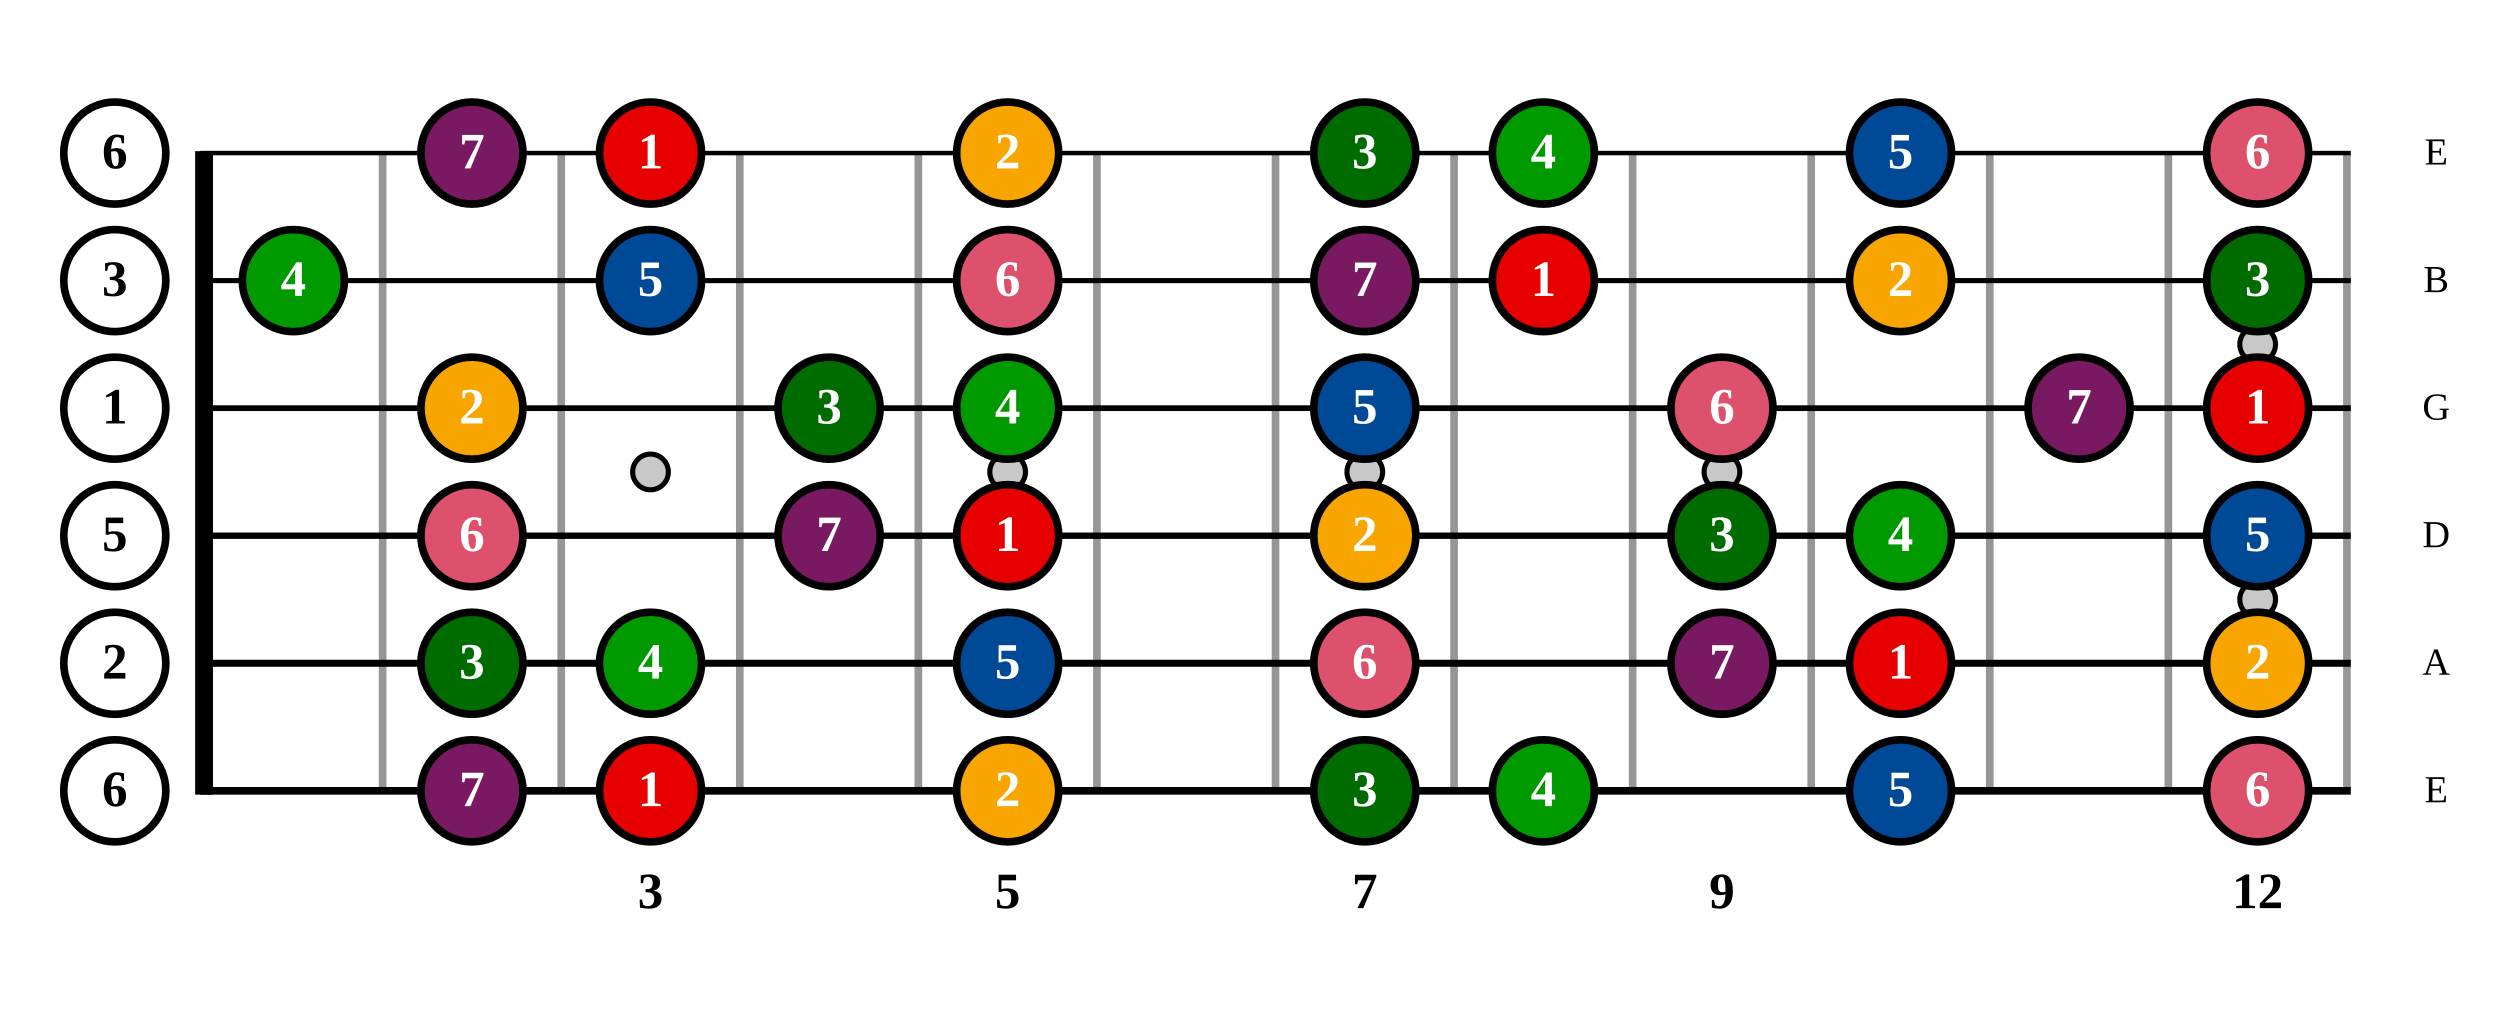
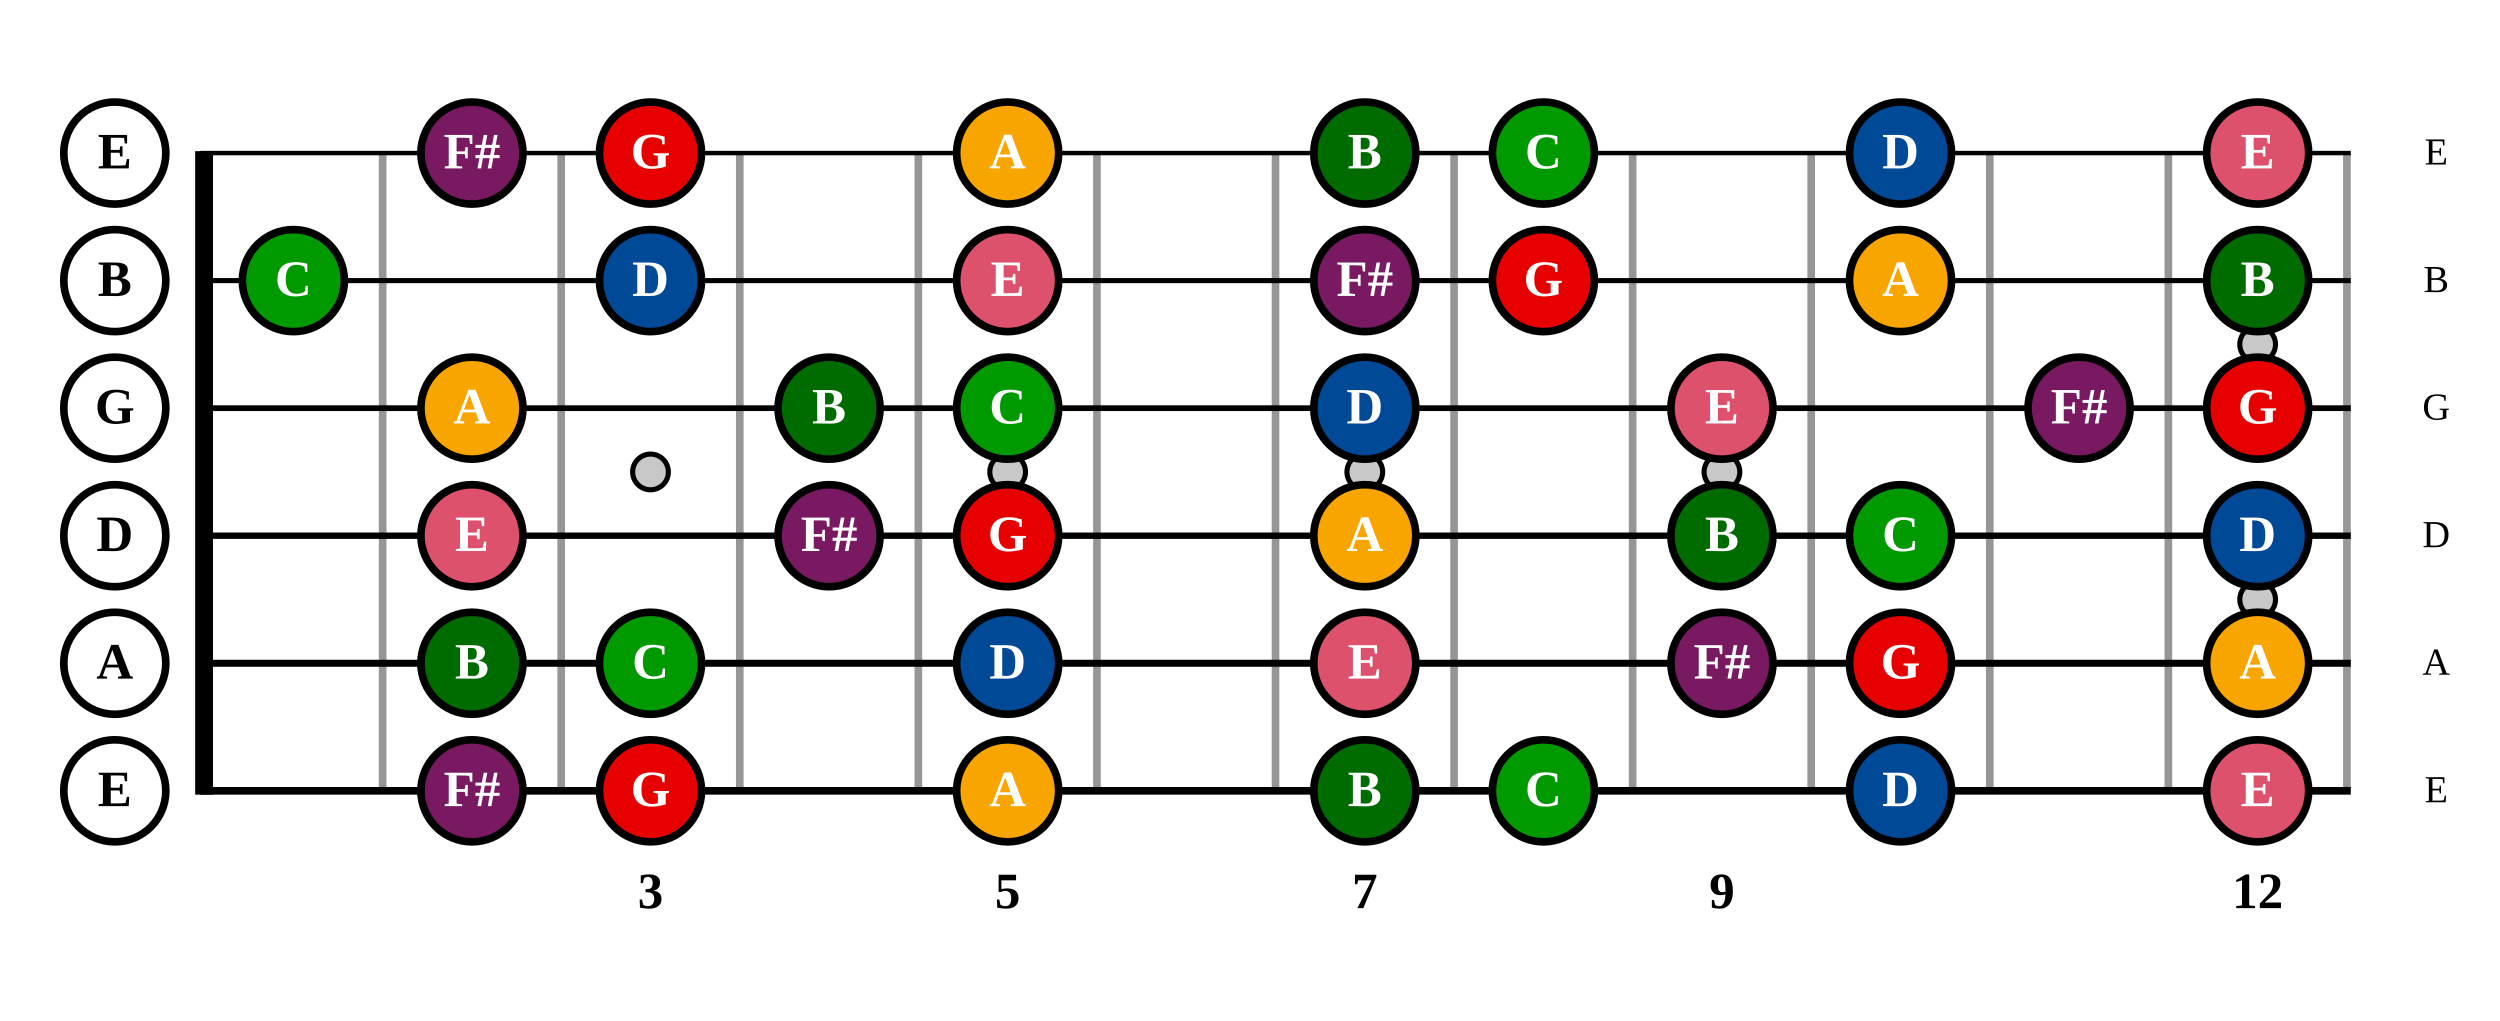
<svg xmlns="http://www.w3.org/2000/svg" baseProfile="tiny" height="400" version="1.2" width="980">
  <defs />
  <line stroke="rgb(0,0,0)" stroke-width="7" x1="80" x2="80" y1="59.25" y2="311.5" />
  <circle cx="255.0" cy="185.0" fill="rgb(200,200,200)" r="7" stroke="rgb(0,0,0)" stroke-width="2" />
  <circle cx="395.0" cy="185.0" fill="rgb(200,200,200)" r="7" stroke="rgb(0,0,0)" stroke-width="2" />
  <circle cx="535.0" cy="185.0" fill="rgb(200,200,200)" r="7" stroke="rgb(0,0,0)" stroke-width="2" />
  <circle cx="675.0" cy="185.0" fill="rgb(200,200,200)" r="7" stroke="rgb(0,0,0)" stroke-width="2" />
  <circle cx="885.0" cy="135.0" fill="rgb(200,200,200)" r="7" stroke="rgb(0,0,0)" stroke-width="2" />
  <circle cx="885.0" cy="235.0" fill="rgb(200,200,200)" r="7" stroke="rgb(0,0,0)" stroke-width="2" />
  <line stroke="rgb(150,150,150)" stroke-width="3" x1="150" x2="150" y1="60" y2="310" />
  <line stroke="rgb(150,150,150)" stroke-width="3" x1="220" x2="220" y1="60" y2="310" />
  <line stroke="rgb(150,150,150)" stroke-width="3" x1="290" x2="290" y1="60" y2="310" />
  <line stroke="rgb(150,150,150)" stroke-width="3" x1="360" x2="360" y1="60" y2="310" />
  <line stroke="rgb(150,150,150)" stroke-width="3" x1="430" x2="430" y1="60" y2="310" />
  <line stroke="rgb(150,150,150)" stroke-width="3" x1="500" x2="500" y1="60" y2="310" />
  <line stroke="rgb(150,150,150)" stroke-width="3" x1="570" x2="570" y1="60" y2="310" />
  <line stroke="rgb(150,150,150)" stroke-width="3" x1="640" x2="640" y1="60" y2="310" />
  <line stroke="rgb(150,150,150)" stroke-width="3" x1="710" x2="710" y1="60" y2="310" />
  <line stroke="rgb(150,150,150)" stroke-width="3" x1="780" x2="780" y1="60" y2="310" />
  <line stroke="rgb(150,150,150)" stroke-width="3" x1="850" x2="850" y1="60" y2="310" />
  <line stroke="rgb(150,150,150)" stroke-width="3" x1="920" x2="920" y1="60" y2="310" />
  <line stroke="rgb(0,0,0)" stroke-width="1.75" x1="78.5" x2="921.5" y1="60" y2="60" />
  <line stroke="rgb(0,0,0)" stroke-width="2.0" x1="78.5" x2="921.5" y1="110" y2="110" />
  <line stroke="rgb(0,0,0)" stroke-width="2.25" x1="78.5" x2="921.5" y1="160" y2="160" />
  <line stroke="rgb(0,0,0)" stroke-width="2.5" x1="78.5" x2="921.5" y1="210" y2="210" />
  <line stroke="rgb(0,0,0)" stroke-width="2.75" x1="78.5" x2="921.5" y1="260" y2="260" />
  <line stroke="rgb(0,0,0)" stroke-width="3.0" x1="78.5" x2="921.5" y1="310" y2="310" />
  <text dy="0.3em" font-size="20" font-weight="bold" style="text-anchor:middle" x="255.0" y="350">3</text>
  <text dy="0.3em" font-size="20" font-weight="bold" style="text-anchor:middle" x="395.0" y="350">5</text>
  <text dy="0.3em" font-size="20" font-weight="bold" style="text-anchor:middle" x="535.0" y="350">7</text>
  <text dy="0.3em" font-size="20" font-weight="bold" style="text-anchor:middle" x="675.0" y="350">9</text>
  <text dy="0.3em" font-size="20" font-weight="bold" style="text-anchor:middle" x="885.0" y="350">12</text>
  <text dy="0.3em" font-size="15" font-weight="normal" style="text-anchor:middle" x="955.0" y="60">E</text>
  <text dy="0.3em" font-size="15" font-weight="normal" style="text-anchor:middle" x="955.0" y="110">B</text>
  <text dy="0.3em" font-size="15" font-weight="normal" style="text-anchor:middle" x="955.0" y="160">G</text>
  <text dy="0.3em" font-size="15" font-weight="normal" style="text-anchor:middle" x="955.0" y="210">D</text>
  <text dy="0.3em" font-size="15" font-weight="normal" style="text-anchor:middle" x="955.0" y="260">A</text>
  <text dy="0.3em" font-size="15" font-weight="normal" style="text-anchor:middle" x="955.0" y="310">E</text>
  <circle cx="255.0" cy="60" fill="rgb(231, 0, 0)" r="20" stroke="rgb(0,0,0)" stroke-width="3" />
-   <text dy="0.3em" fill="rgb(255,255,255)" font-size="20" font-weight="bold" style="text-anchor:middle" x="255.0" y="60">1</text>
+   <text dy="0.3em" fill="rgb(255,255,255)" font-size="20" font-weight="bold" style="text-anchor:middle" x="255.0" y="60">G</text>
  <circle cx="395.0" cy="60" fill="rgb(249, 165, 0)" r="20" stroke="rgb(0,0,0)" stroke-width="3" />
-   <text dy="0.3em" fill="rgb(255,255,255)" font-size="20" font-weight="bold" style="text-anchor:middle" x="395.0" y="60">2</text>
+   <text dy="0.3em" fill="rgb(255,255,255)" font-size="20" font-weight="bold" style="text-anchor:middle" x="395.0" y="60">A</text>
  <circle cx="535.0" cy="60" fill="rgb(0, 108, 0)" r="20" stroke="rgb(0,0,0)" stroke-width="3" />
-   <text dy="0.3em" fill="rgb(255,255,255)" font-size="20" font-weight="bold" style="text-anchor:middle" x="535.0" y="60">3</text>
+   <text dy="0.3em" fill="rgb(255,255,255)" font-size="20" font-weight="bold" style="text-anchor:middle" x="535.0" y="60">B</text>
  <circle cx="605.0" cy="60" fill="rgb(0, 154, 0)" r="20" stroke="rgb(0,0,0)" stroke-width="3" />
-   <text dy="0.3em" fill="rgb(255,255,255)" font-size="20" font-weight="bold" style="text-anchor:middle" x="605.0" y="60">4</text>
+   <text dy="0.3em" fill="rgb(255,255,255)" font-size="20" font-weight="bold" style="text-anchor:middle" x="605.0" y="60">C</text>
  <circle cx="745.0" cy="60" fill="rgb(0, 73, 151)" r="20" stroke="rgb(0,0,0)" stroke-width="3" />
-   <text dy="0.3em" fill="rgb(255,255,255)" font-size="20" font-weight="bold" style="text-anchor:middle" x="745.0" y="60">5</text>
+   <text dy="0.3em" fill="rgb(255,255,255)" font-size="20" font-weight="bold" style="text-anchor:middle" x="745.0" y="60">D</text>
  <circle cx="45.0" cy="60" fill="rgb(255,255,255)" r="20" stroke="rgb(0,0,0)" stroke-width="3" />
-   <text dy="0.3em" fill="rgb(0,0,0)" font-size="20" font-weight="bold" style="text-anchor:middle" x="45.0" y="60">6</text>
+   <text dy="0.3em" fill="rgb(0,0,0)" font-size="20" font-weight="bold" style="text-anchor:middle" x="45.0" y="60">E</text>
  <circle cx="185.0" cy="60" fill="rgb(120, 25, 98)" r="20" stroke="rgb(0,0,0)" stroke-width="3" />
-   <text dy="0.3em" fill="rgb(255,255,255)" font-size="20" font-weight="bold" style="text-anchor:middle" x="185.0" y="60">7</text>
+   <text dy="0.3em" fill="rgb(255,255,255)" font-size="20" font-weight="bold" style="text-anchor:middle" x="185.0" y="60">F#</text>
  <circle cx="605.0" cy="110" fill="rgb(231, 0, 0)" r="20" stroke="rgb(0,0,0)" stroke-width="3" />
-   <text dy="0.3em" fill="rgb(255,255,255)" font-size="20" font-weight="bold" style="text-anchor:middle" x="605.0" y="110">1</text>
+   <text dy="0.3em" fill="rgb(255,255,255)" font-size="20" font-weight="bold" style="text-anchor:middle" x="605.0" y="110">G</text>
  <circle cx="745.0" cy="110" fill="rgb(249, 165, 0)" r="20" stroke="rgb(0,0,0)" stroke-width="3" />
-   <text dy="0.3em" fill="rgb(255,255,255)" font-size="20" font-weight="bold" style="text-anchor:middle" x="745.0" y="110">2</text>
+   <text dy="0.3em" fill="rgb(255,255,255)" font-size="20" font-weight="bold" style="text-anchor:middle" x="745.0" y="110">A</text>
  <circle cx="45.0" cy="110" fill="rgb(255,255,255)" r="20" stroke="rgb(0,0,0)" stroke-width="3" />
-   <text dy="0.3em" fill="rgb(0,0,0)" font-size="20" font-weight="bold" style="text-anchor:middle" x="45.0" y="110">3</text>
+   <text dy="0.3em" fill="rgb(0,0,0)" font-size="20" font-weight="bold" style="text-anchor:middle" x="45.0" y="110">B</text>
  <circle cx="115.0" cy="110" fill="rgb(0, 154, 0)" r="20" stroke="rgb(0,0,0)" stroke-width="3" />
-   <text dy="0.3em" fill="rgb(255,255,255)" font-size="20" font-weight="bold" style="text-anchor:middle" x="115.0" y="110">4</text>
+   <text dy="0.3em" fill="rgb(255,255,255)" font-size="20" font-weight="bold" style="text-anchor:middle" x="115.0" y="110">C</text>
  <circle cx="255.0" cy="110" fill="rgb(0, 73, 151)" r="20" stroke="rgb(0,0,0)" stroke-width="3" />
-   <text dy="0.3em" fill="rgb(255,255,255)" font-size="20" font-weight="bold" style="text-anchor:middle" x="255.0" y="110">5</text>
+   <text dy="0.3em" fill="rgb(255,255,255)" font-size="20" font-weight="bold" style="text-anchor:middle" x="255.0" y="110">D</text>
  <circle cx="395.0" cy="110" fill="rgb(222, 81, 108)" r="20" stroke="rgb(0,0,0)" stroke-width="3" />
-   <text dy="0.3em" fill="rgb(255,255,255)" font-size="20" font-weight="bold" style="text-anchor:middle" x="395.0" y="110">6</text>
+   <text dy="0.3em" fill="rgb(255,255,255)" font-size="20" font-weight="bold" style="text-anchor:middle" x="395.0" y="110">E</text>
  <circle cx="535.0" cy="110" fill="rgb(120, 25, 98)" r="20" stroke="rgb(0,0,0)" stroke-width="3" />
-   <text dy="0.3em" fill="rgb(255,255,255)" font-size="20" font-weight="bold" style="text-anchor:middle" x="535.0" y="110">7</text>
+   <text dy="0.3em" fill="rgb(255,255,255)" font-size="20" font-weight="bold" style="text-anchor:middle" x="535.0" y="110">F#</text>
  <circle cx="45.0" cy="160" fill="rgb(255,255,255)" r="20" stroke="rgb(0,0,0)" stroke-width="3" />
-   <text dy="0.3em" fill="rgb(0,0,0)" font-size="20" font-weight="bold" style="text-anchor:middle" x="45.0" y="160">1</text>
+   <text dy="0.3em" fill="rgb(0,0,0)" font-size="20" font-weight="bold" style="text-anchor:middle" x="45.0" y="160">G</text>
  <circle cx="185.0" cy="160" fill="rgb(249, 165, 0)" r="20" stroke="rgb(0,0,0)" stroke-width="3" />
-   <text dy="0.3em" fill="rgb(255,255,255)" font-size="20" font-weight="bold" style="text-anchor:middle" x="185.0" y="160">2</text>
+   <text dy="0.3em" fill="rgb(255,255,255)" font-size="20" font-weight="bold" style="text-anchor:middle" x="185.0" y="160">A</text>
  <circle cx="325.0" cy="160" fill="rgb(0, 108, 0)" r="20" stroke="rgb(0,0,0)" stroke-width="3" />
-   <text dy="0.3em" fill="rgb(255,255,255)" font-size="20" font-weight="bold" style="text-anchor:middle" x="325.0" y="160">3</text>
+   <text dy="0.3em" fill="rgb(255,255,255)" font-size="20" font-weight="bold" style="text-anchor:middle" x="325.0" y="160">B</text>
  <circle cx="395.0" cy="160" fill="rgb(0, 154, 0)" r="20" stroke="rgb(0,0,0)" stroke-width="3" />
-   <text dy="0.3em" fill="rgb(255,255,255)" font-size="20" font-weight="bold" style="text-anchor:middle" x="395.0" y="160">4</text>
+   <text dy="0.3em" fill="rgb(255,255,255)" font-size="20" font-weight="bold" style="text-anchor:middle" x="395.0" y="160">C</text>
  <circle cx="535.0" cy="160" fill="rgb(0, 73, 151)" r="20" stroke="rgb(0,0,0)" stroke-width="3" />
-   <text dy="0.3em" fill="rgb(255,255,255)" font-size="20" font-weight="bold" style="text-anchor:middle" x="535.0" y="160">5</text>
+   <text dy="0.3em" fill="rgb(255,255,255)" font-size="20" font-weight="bold" style="text-anchor:middle" x="535.0" y="160">D</text>
  <circle cx="675.0" cy="160" fill="rgb(222, 81, 108)" r="20" stroke="rgb(0,0,0)" stroke-width="3" />
-   <text dy="0.3em" fill="rgb(255,255,255)" font-size="20" font-weight="bold" style="text-anchor:middle" x="675.0" y="160">6</text>
+   <text dy="0.3em" fill="rgb(255,255,255)" font-size="20" font-weight="bold" style="text-anchor:middle" x="675.0" y="160">E</text>
  <circle cx="815.0" cy="160" fill="rgb(120, 25, 98)" r="20" stroke="rgb(0,0,0)" stroke-width="3" />
-   <text dy="0.3em" fill="rgb(255,255,255)" font-size="20" font-weight="bold" style="text-anchor:middle" x="815.0" y="160">7</text>
+   <text dy="0.3em" fill="rgb(255,255,255)" font-size="20" font-weight="bold" style="text-anchor:middle" x="815.0" y="160">F#</text>
  <circle cx="395.0" cy="210" fill="rgb(231, 0, 0)" r="20" stroke="rgb(0,0,0)" stroke-width="3" />
-   <text dy="0.3em" fill="rgb(255,255,255)" font-size="20" font-weight="bold" style="text-anchor:middle" x="395.0" y="210">1</text>
+   <text dy="0.3em" fill="rgb(255,255,255)" font-size="20" font-weight="bold" style="text-anchor:middle" x="395.0" y="210">G</text>
  <circle cx="535.0" cy="210" fill="rgb(249, 165, 0)" r="20" stroke="rgb(0,0,0)" stroke-width="3" />
-   <text dy="0.3em" fill="rgb(255,255,255)" font-size="20" font-weight="bold" style="text-anchor:middle" x="535.0" y="210">2</text>
+   <text dy="0.3em" fill="rgb(255,255,255)" font-size="20" font-weight="bold" style="text-anchor:middle" x="535.0" y="210">A</text>
  <circle cx="675.0" cy="210" fill="rgb(0, 108, 0)" r="20" stroke="rgb(0,0,0)" stroke-width="3" />
-   <text dy="0.3em" fill="rgb(255,255,255)" font-size="20" font-weight="bold" style="text-anchor:middle" x="675.0" y="210">3</text>
+   <text dy="0.3em" fill="rgb(255,255,255)" font-size="20" font-weight="bold" style="text-anchor:middle" x="675.0" y="210">B</text>
  <circle cx="745.0" cy="210" fill="rgb(0, 154, 0)" r="20" stroke="rgb(0,0,0)" stroke-width="3" />
-   <text dy="0.3em" fill="rgb(255,255,255)" font-size="20" font-weight="bold" style="text-anchor:middle" x="745.0" y="210">4</text>
+   <text dy="0.3em" fill="rgb(255,255,255)" font-size="20" font-weight="bold" style="text-anchor:middle" x="745.0" y="210">C</text>
  <circle cx="45.0" cy="210" fill="rgb(255,255,255)" r="20" stroke="rgb(0,0,0)" stroke-width="3" />
-   <text dy="0.3em" fill="rgb(0,0,0)" font-size="20" font-weight="bold" style="text-anchor:middle" x="45.0" y="210">5</text>
+   <text dy="0.3em" fill="rgb(0,0,0)" font-size="20" font-weight="bold" style="text-anchor:middle" x="45.0" y="210">D</text>
  <circle cx="185.0" cy="210" fill="rgb(222, 81, 108)" r="20" stroke="rgb(0,0,0)" stroke-width="3" />
-   <text dy="0.3em" fill="rgb(255,255,255)" font-size="20" font-weight="bold" style="text-anchor:middle" x="185.0" y="210">6</text>
+   <text dy="0.3em" fill="rgb(255,255,255)" font-size="20" font-weight="bold" style="text-anchor:middle" x="185.0" y="210">E</text>
  <circle cx="325.0" cy="210" fill="rgb(120, 25, 98)" r="20" stroke="rgb(0,0,0)" stroke-width="3" />
-   <text dy="0.3em" fill="rgb(255,255,255)" font-size="20" font-weight="bold" style="text-anchor:middle" x="325.0" y="210">7</text>
+   <text dy="0.3em" fill="rgb(255,255,255)" font-size="20" font-weight="bold" style="text-anchor:middle" x="325.0" y="210">F#</text>
  <circle cx="745.0" cy="260" fill="rgb(231, 0, 0)" r="20" stroke="rgb(0,0,0)" stroke-width="3" />
-   <text dy="0.3em" fill="rgb(255,255,255)" font-size="20" font-weight="bold" style="text-anchor:middle" x="745.0" y="260">1</text>
+   <text dy="0.3em" fill="rgb(255,255,255)" font-size="20" font-weight="bold" style="text-anchor:middle" x="745.0" y="260">G</text>
  <circle cx="45.0" cy="260" fill="rgb(255,255,255)" r="20" stroke="rgb(0,0,0)" stroke-width="3" />
-   <text dy="0.3em" fill="rgb(0,0,0)" font-size="20" font-weight="bold" style="text-anchor:middle" x="45.0" y="260">2</text>
+   <text dy="0.3em" fill="rgb(0,0,0)" font-size="20" font-weight="bold" style="text-anchor:middle" x="45.0" y="260">A</text>
  <circle cx="185.0" cy="260" fill="rgb(0, 108, 0)" r="20" stroke="rgb(0,0,0)" stroke-width="3" />
-   <text dy="0.3em" fill="rgb(255,255,255)" font-size="20" font-weight="bold" style="text-anchor:middle" x="185.0" y="260">3</text>
+   <text dy="0.3em" fill="rgb(255,255,255)" font-size="20" font-weight="bold" style="text-anchor:middle" x="185.0" y="260">B</text>
  <circle cx="255.0" cy="260" fill="rgb(0, 154, 0)" r="20" stroke="rgb(0,0,0)" stroke-width="3" />
-   <text dy="0.3em" fill="rgb(255,255,255)" font-size="20" font-weight="bold" style="text-anchor:middle" x="255.0" y="260">4</text>
+   <text dy="0.3em" fill="rgb(255,255,255)" font-size="20" font-weight="bold" style="text-anchor:middle" x="255.0" y="260">C</text>
  <circle cx="395.0" cy="260" fill="rgb(0, 73, 151)" r="20" stroke="rgb(0,0,0)" stroke-width="3" />
-   <text dy="0.3em" fill="rgb(255,255,255)" font-size="20" font-weight="bold" style="text-anchor:middle" x="395.0" y="260">5</text>
+   <text dy="0.3em" fill="rgb(255,255,255)" font-size="20" font-weight="bold" style="text-anchor:middle" x="395.0" y="260">D</text>
  <circle cx="535.0" cy="260" fill="rgb(222, 81, 108)" r="20" stroke="rgb(0,0,0)" stroke-width="3" />
-   <text dy="0.3em" fill="rgb(255,255,255)" font-size="20" font-weight="bold" style="text-anchor:middle" x="535.0" y="260">6</text>
+   <text dy="0.3em" fill="rgb(255,255,255)" font-size="20" font-weight="bold" style="text-anchor:middle" x="535.0" y="260">E</text>
  <circle cx="675.0" cy="260" fill="rgb(120, 25, 98)" r="20" stroke="rgb(0,0,0)" stroke-width="3" />
-   <text dy="0.3em" fill="rgb(255,255,255)" font-size="20" font-weight="bold" style="text-anchor:middle" x="675.0" y="260">7</text>
+   <text dy="0.3em" fill="rgb(255,255,255)" font-size="20" font-weight="bold" style="text-anchor:middle" x="675.0" y="260">F#</text>
  <circle cx="255.0" cy="310" fill="rgb(231, 0, 0)" r="20" stroke="rgb(0,0,0)" stroke-width="3" />
-   <text dy="0.3em" fill="rgb(255,255,255)" font-size="20" font-weight="bold" style="text-anchor:middle" x="255.0" y="310">1</text>
+   <text dy="0.3em" fill="rgb(255,255,255)" font-size="20" font-weight="bold" style="text-anchor:middle" x="255.0" y="310">G</text>
  <circle cx="395.0" cy="310" fill="rgb(249, 165, 0)" r="20" stroke="rgb(0,0,0)" stroke-width="3" />
-   <text dy="0.3em" fill="rgb(255,255,255)" font-size="20" font-weight="bold" style="text-anchor:middle" x="395.0" y="310">2</text>
+   <text dy="0.3em" fill="rgb(255,255,255)" font-size="20" font-weight="bold" style="text-anchor:middle" x="395.0" y="310">A</text>
  <circle cx="535.0" cy="310" fill="rgb(0, 108, 0)" r="20" stroke="rgb(0,0,0)" stroke-width="3" />
-   <text dy="0.3em" fill="rgb(255,255,255)" font-size="20" font-weight="bold" style="text-anchor:middle" x="535.0" y="310">3</text>
+   <text dy="0.3em" fill="rgb(255,255,255)" font-size="20" font-weight="bold" style="text-anchor:middle" x="535.0" y="310">B</text>
  <circle cx="605.0" cy="310" fill="rgb(0, 154, 0)" r="20" stroke="rgb(0,0,0)" stroke-width="3" />
-   <text dy="0.3em" fill="rgb(255,255,255)" font-size="20" font-weight="bold" style="text-anchor:middle" x="605.0" y="310">4</text>
+   <text dy="0.3em" fill="rgb(255,255,255)" font-size="20" font-weight="bold" style="text-anchor:middle" x="605.0" y="310">C</text>
  <circle cx="745.0" cy="310" fill="rgb(0, 73, 151)" r="20" stroke="rgb(0,0,0)" stroke-width="3" />
-   <text dy="0.3em" fill="rgb(255,255,255)" font-size="20" font-weight="bold" style="text-anchor:middle" x="745.0" y="310">5</text>
+   <text dy="0.3em" fill="rgb(255,255,255)" font-size="20" font-weight="bold" style="text-anchor:middle" x="745.0" y="310">D</text>
  <circle cx="45.0" cy="310" fill="rgb(255,255,255)" r="20" stroke="rgb(0,0,0)" stroke-width="3" />
-   <text dy="0.3em" fill="rgb(0,0,0)" font-size="20" font-weight="bold" style="text-anchor:middle" x="45.0" y="310">6</text>
+   <text dy="0.3em" fill="rgb(0,0,0)" font-size="20" font-weight="bold" style="text-anchor:middle" x="45.0" y="310">E</text>
  <circle cx="185.0" cy="310" fill="rgb(120, 25, 98)" r="20" stroke="rgb(0,0,0)" stroke-width="3" />
-   <text dy="0.3em" fill="rgb(255,255,255)" font-size="20" font-weight="bold" style="text-anchor:middle" x="185.0" y="310">7</text>
+   <text dy="0.3em" fill="rgb(255,255,255)" font-size="20" font-weight="bold" style="text-anchor:middle" x="185.0" y="310">F#</text>
  <circle cx="885.0" cy="60" fill="rgb(222, 81, 108)" r="20" stroke="rgb(0,0,0)" stroke-width="3" />
-   <text dy="0.3em" fill="rgb(255,255,255)" font-size="20" font-weight="bold" style="text-anchor:middle" x="885.0" y="60">6</text>
+   <text dy="0.3em" fill="rgb(255,255,255)" font-size="20" font-weight="bold" style="text-anchor:middle" x="885.0" y="60">E</text>
  <circle cx="885.0" cy="110" fill="rgb(0, 108, 0)" r="20" stroke="rgb(0,0,0)" stroke-width="3" />
-   <text dy="0.3em" fill="rgb(255,255,255)" font-size="20" font-weight="bold" style="text-anchor:middle" x="885.0" y="110">3</text>
+   <text dy="0.3em" fill="rgb(255,255,255)" font-size="20" font-weight="bold" style="text-anchor:middle" x="885.0" y="110">B</text>
  <circle cx="885.0" cy="160" fill="rgb(231, 0, 0)" r="20" stroke="rgb(0,0,0)" stroke-width="3" />
-   <text dy="0.3em" fill="rgb(255,255,255)" font-size="20" font-weight="bold" style="text-anchor:middle" x="885.0" y="160">1</text>
+   <text dy="0.3em" fill="rgb(255,255,255)" font-size="20" font-weight="bold" style="text-anchor:middle" x="885.0" y="160">G</text>
  <circle cx="885.0" cy="210" fill="rgb(0, 73, 151)" r="20" stroke="rgb(0,0,0)" stroke-width="3" />
-   <text dy="0.3em" fill="rgb(255,255,255)" font-size="20" font-weight="bold" style="text-anchor:middle" x="885.0" y="210">5</text>
+   <text dy="0.3em" fill="rgb(255,255,255)" font-size="20" font-weight="bold" style="text-anchor:middle" x="885.0" y="210">D</text>
  <circle cx="885.0" cy="260" fill="rgb(249, 165, 0)" r="20" stroke="rgb(0,0,0)" stroke-width="3" />
-   <text dy="0.3em" fill="rgb(255,255,255)" font-size="20" font-weight="bold" style="text-anchor:middle" x="885.0" y="260">2</text>
+   <text dy="0.3em" fill="rgb(255,255,255)" font-size="20" font-weight="bold" style="text-anchor:middle" x="885.0" y="260">A</text>
  <circle cx="885.0" cy="310" fill="rgb(222, 81, 108)" r="20" stroke="rgb(0,0,0)" stroke-width="3" />
-   <text dy="0.3em" fill="rgb(255,255,255)" font-size="20" font-weight="bold" style="text-anchor:middle" x="885.0" y="310">6</text>
+   <text dy="0.3em" fill="rgb(255,255,255)" font-size="20" font-weight="bold" style="text-anchor:middle" x="885.0" y="310">E</text>
</svg>
